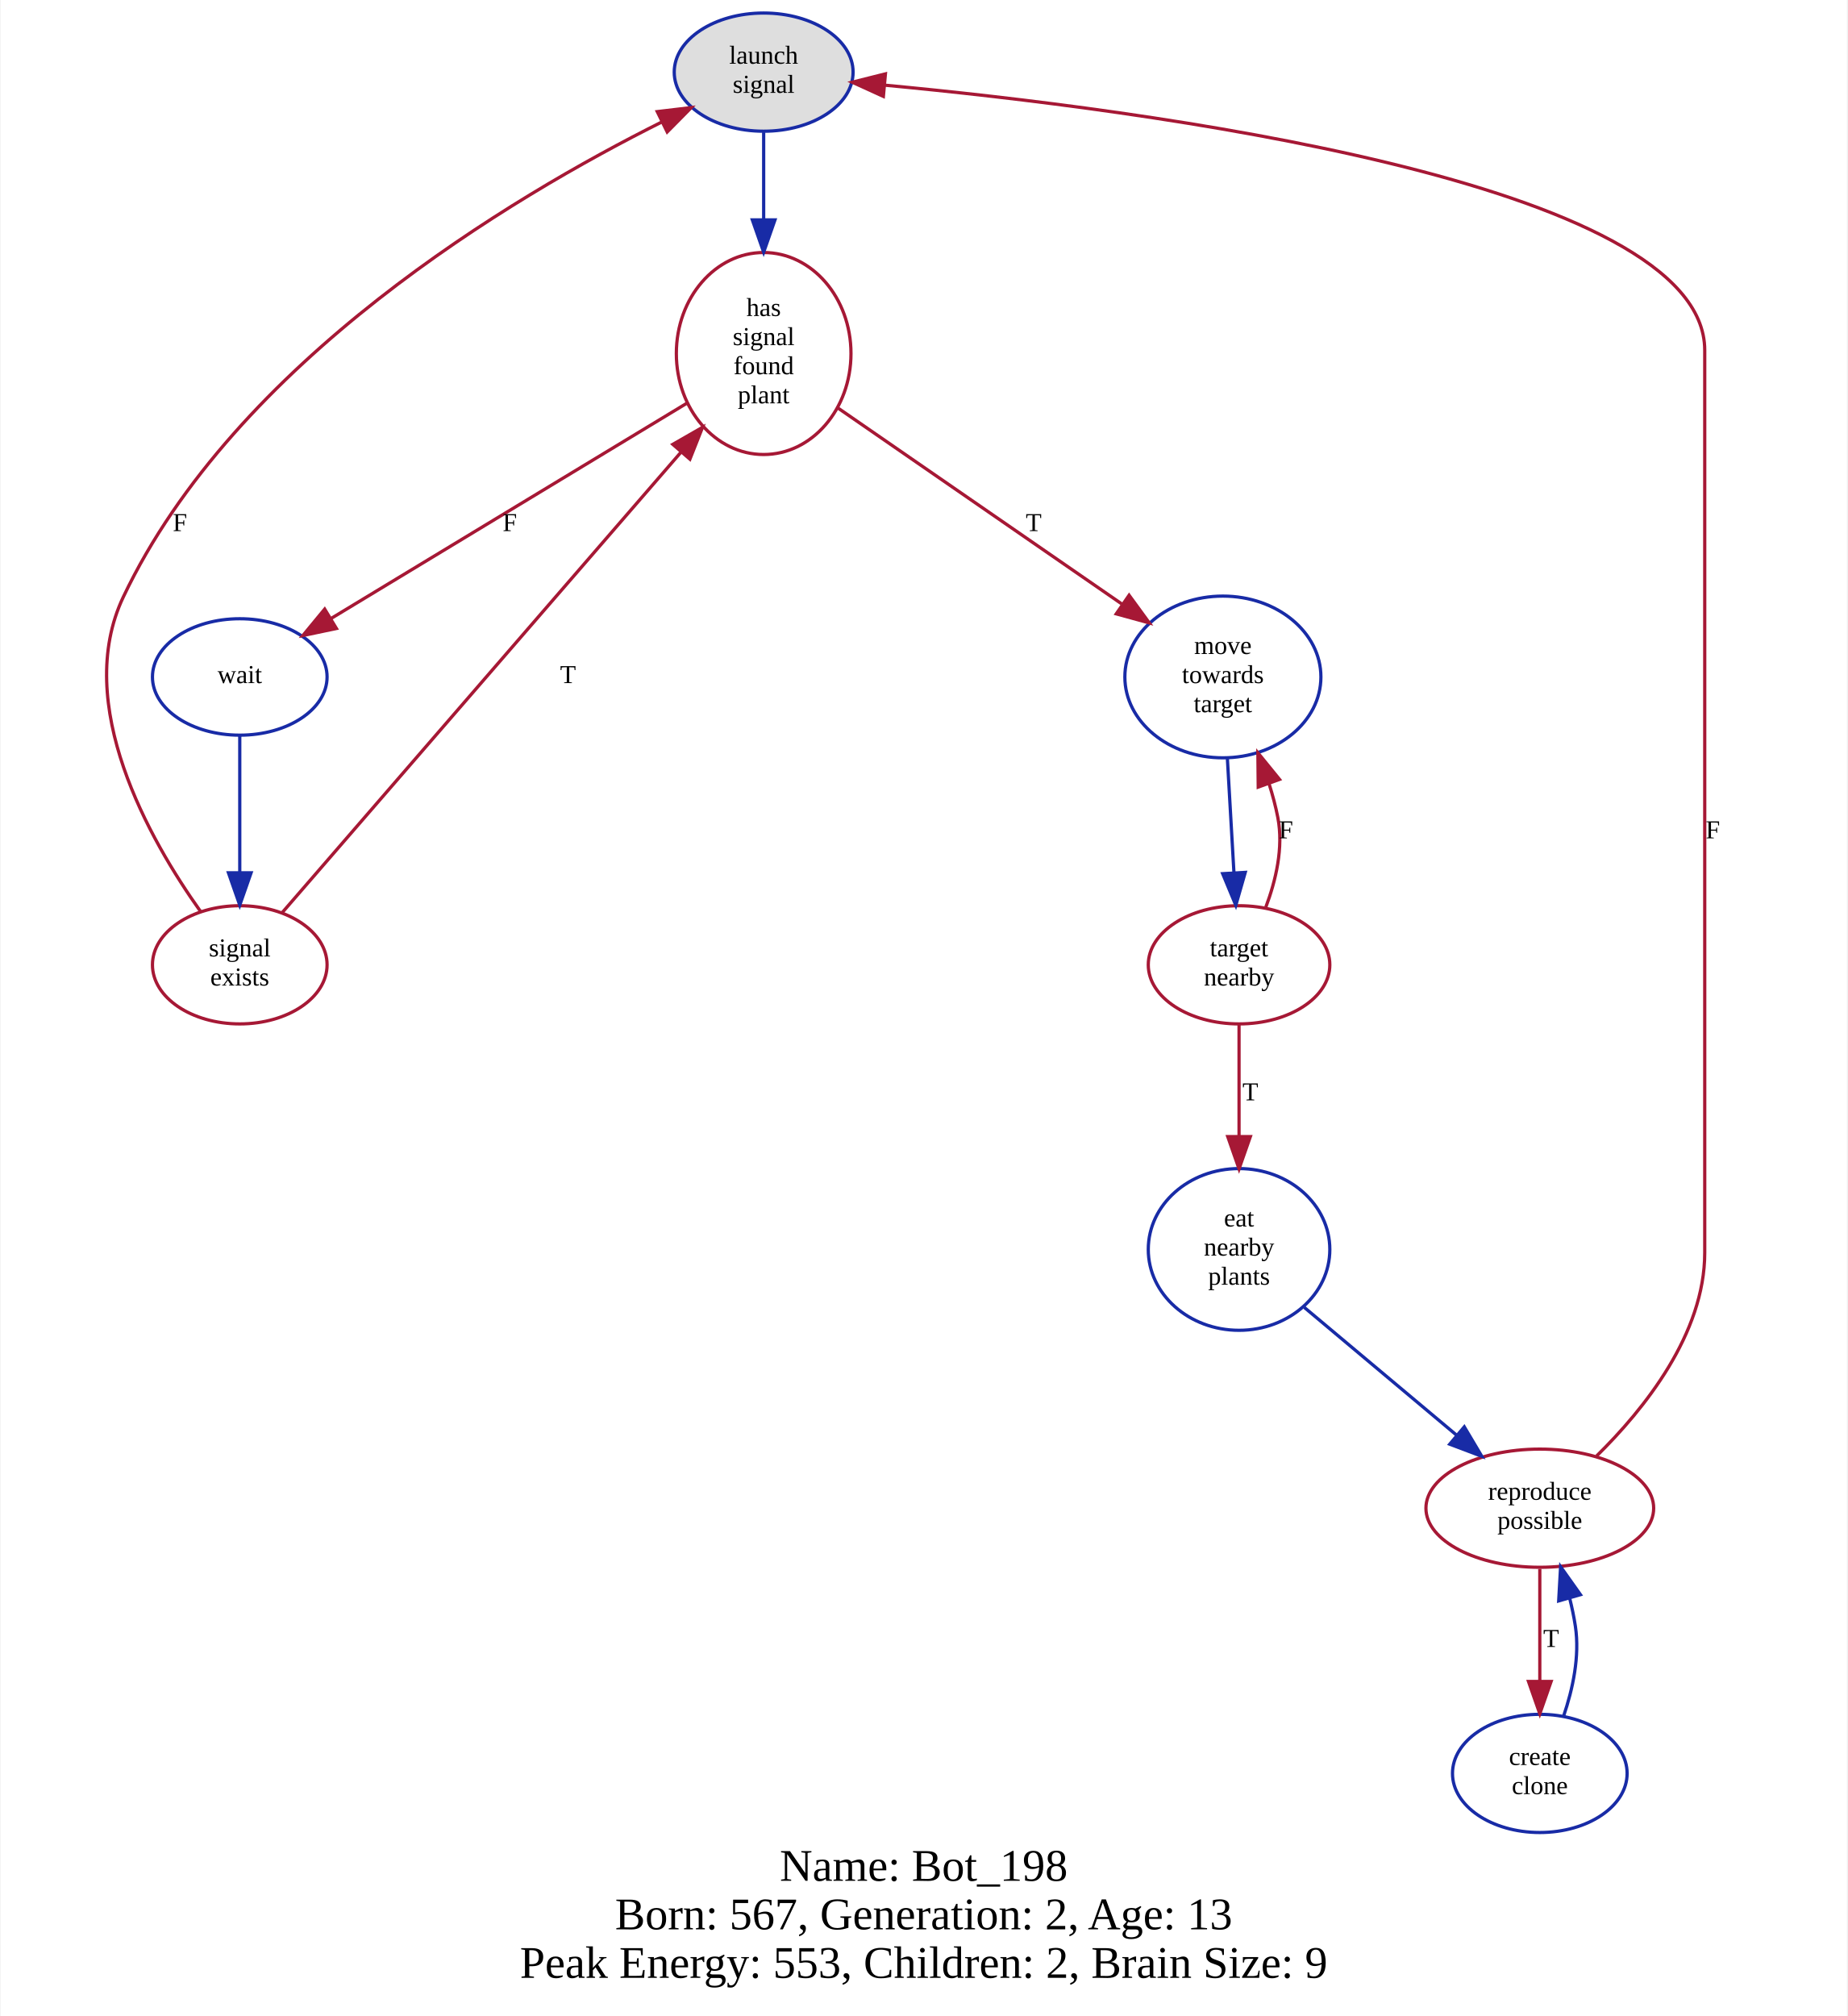
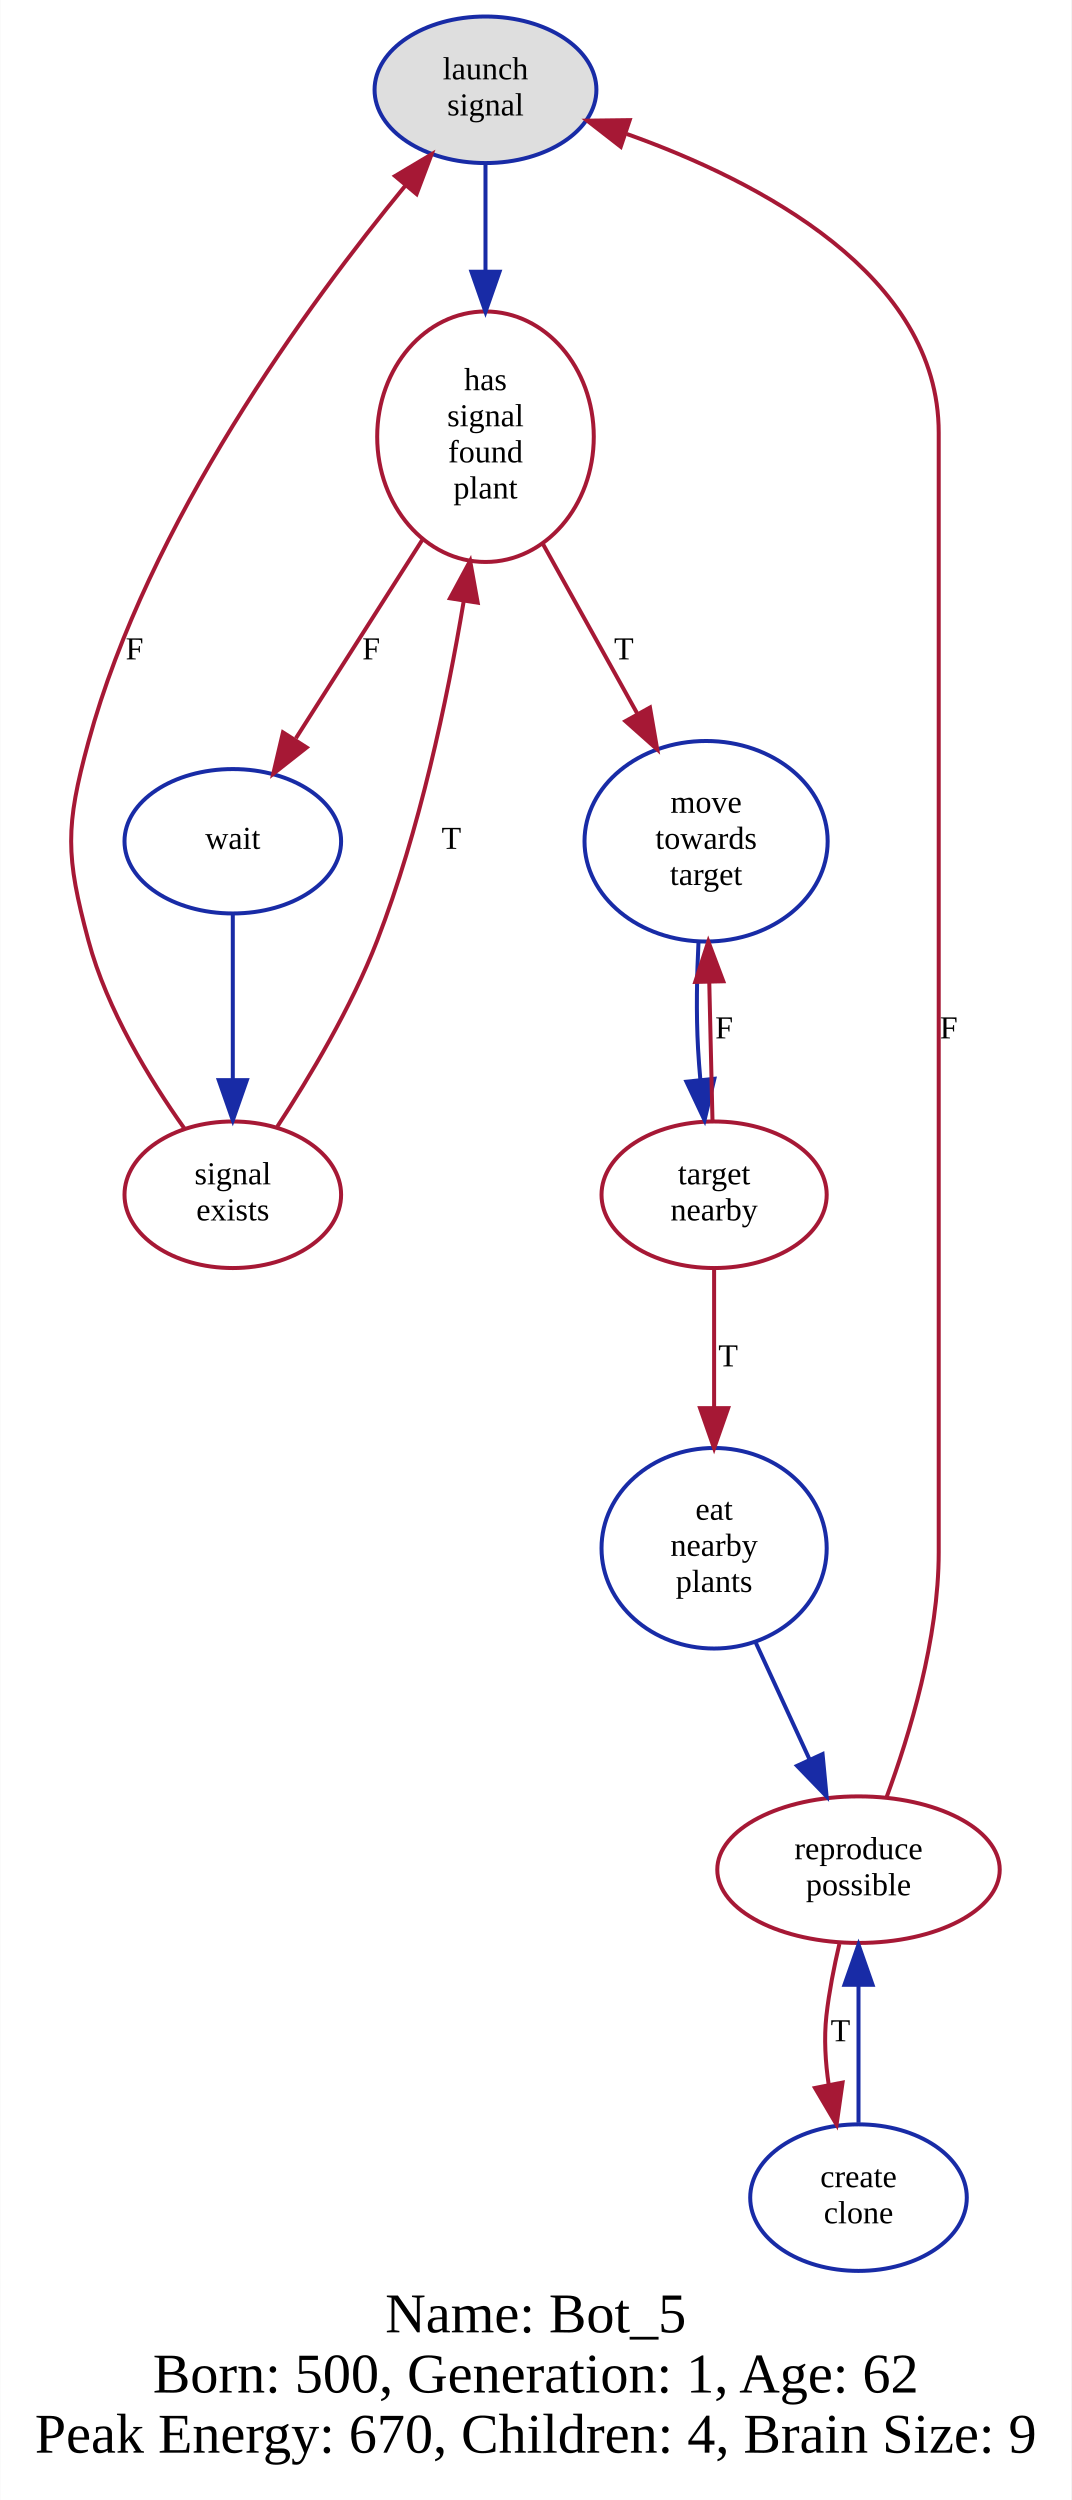
- <svg xmlns="http://www.w3.org/2000/svg" width="571pt" height="623pt" viewBox="0.00 0.00 570.92 623.30">
+ <svg xmlns="http://www.w3.org/2000/svg" width="267pt" height="623pt" viewBox="0.00 0.00 267.00 623.30">
  <g id="graph0" class="graph" transform="scale(1 1) rotate(0) translate(4 619.299)">
-     <polygon fill="white" stroke="none" points="-4,4 -4,-619.299 566.916,-619.299 566.916,4 -4,4" />
-     <text text-anchor="middle" x="281.458" y="-37.8" font-family="Times New Roman,serif" font-size="14.00">Name: Bot_198</text>
-     <text text-anchor="middle" x="281.458" y="-22.8" font-family="Times New Roman,serif" font-size="14.00">Born: 567, Generation: 2, Age: 13</text>
-     <text text-anchor="middle" x="281.458" y="-7.8" font-family="Times New Roman,serif" font-size="14.00">Peak Energy: 553, Children: 2, Brain Size: 9</text>
+     <polygon fill="white" stroke="none" points="-4,4 -4,-619.299 263,-619.299 263,4 -4,4" />
+     <text text-anchor="middle" x="129.5" y="-37.8" font-family="Times New Roman,serif" font-size="14.00">Name: Bot_5</text>
+     <text text-anchor="middle" x="129.5" y="-22.8" font-family="Times New Roman,serif" font-size="14.00">Born: 500, Generation: 1, Age: 62</text>
+     <text text-anchor="middle" x="129.5" y="-7.8" font-family="Times New Roman,serif" font-size="14.00">Peak Energy: 670, Children: 4, Brain Size: 9</text>
    <g id="node1" class="node">
-       <ellipse fill="#dedede" stroke="#182ba6" cx="231.963" cy="-597" rx="27.654" ry="18.27" />
-       <text text-anchor="middle" x="231.963" y="-599.6" font-family="Times New Roman,serif" font-size="8.00">launch</text>
-       <text text-anchor="middle" x="231.963" y="-590.6" font-family="Times New Roman,serif" font-size="8.00">signal</text>
+       <ellipse fill="#dedede" stroke="#182ba6" cx="116.977" cy="-596.914" rx="27.654" ry="18.27" />
+       <text text-anchor="middle" x="116.977" y="-599.514" font-family="Times New Roman,serif" font-size="8.00">launch</text>
+       <text text-anchor="middle" x="116.977" y="-590.514" font-family="Times New Roman,serif" font-size="8.00">signal</text>
    </g>
    <g id="node4" class="node">
-       <ellipse fill="none" stroke="#a61835" cx="231.963" cy="-510" rx="27" ry="31.226" />
-       <text text-anchor="middle" x="231.963" y="-521.6" font-family="Times New Roman,serif" font-size="8.00">has</text>
-       <text text-anchor="middle" x="231.963" y="-512.6" font-family="Times New Roman,serif" font-size="8.00">signal</text>
-       <text text-anchor="middle" x="231.963" y="-503.6" font-family="Times New Roman,serif" font-size="8.00">found</text>
-       <text text-anchor="middle" x="231.963" y="-494.6" font-family="Times New Roman,serif" font-size="8.00">plant</text>
+       <ellipse fill="none" stroke="#a61835" cx="116.977" cy="-510.416" rx="27" ry="31.226" />
+       <text text-anchor="middle" x="116.977" y="-522.016" font-family="Times New Roman,serif" font-size="8.00">has</text>
+       <text text-anchor="middle" x="116.977" y="-513.016" font-family="Times New Roman,serif" font-size="8.00">signal</text>
+       <text text-anchor="middle" x="116.977" y="-504.016" font-family="Times New Roman,serif" font-size="8.00">found</text>
+       <text text-anchor="middle" x="116.977" y="-495.016" font-family="Times New Roman,serif" font-size="8.00">plant</text>
    </g>
    <g id="edge1" class="edge">
-       <path fill="none" stroke="#182ba6" d="M231.963,-578.388C231.963,-570.532 231.963,-560.923 231.963,-551.451" />
-       <polygon fill="#182ba6" stroke="#182ba6" points="235.463,-551.316 231.963,-541.316 228.463,-551.316 235.463,-551.316" />
+       <path fill="none" stroke="#182ba6" d="M116.977,-578.406C116.977,-570.596 116.977,-561.045 116.977,-551.628" />
+       <polygon fill="#182ba6" stroke="#182ba6" points="120.478,-551.553 116.977,-541.553 113.478,-551.553 120.478,-551.553" />
    </g>
    <g id="node2" class="node">
-       <ellipse fill="none" stroke="#a61835" cx="471.963" cy="-153" rx="35.211" ry="18.27" />
-       <text text-anchor="middle" x="471.963" y="-155.6" font-family="Times New Roman,serif" font-size="8.00">reproduce</text>
-       <text text-anchor="middle" x="471.963" y="-146.6" font-family="Times New Roman,serif" font-size="8.00">possible</text>
+       <ellipse fill="none" stroke="#a61835" cx="209.977" cy="-153.154" rx="35.211" ry="18.27" />
+       <text text-anchor="middle" x="209.977" y="-155.754" font-family="Times New Roman,serif" font-size="8.00">reproduce</text>
+       <text text-anchor="middle" x="209.977" y="-146.754" font-family="Times New Roman,serif" font-size="8.00">possible</text>
    </g>
    <g id="edge3" class="edge">
-       <path fill="none" stroke="#a61835" d="M489.515,-169.133C504.267,-183.618 522.963,-206.922 522.963,-232 522.963,-511 522.963,-511 522.963,-511 522.963,-563.259 347.857,-585.589 269.311,-592.977" />
-       <polygon fill="#a61835" stroke="#a61835" points="268.982,-589.493 259.34,-593.883 269.616,-596.464 268.982,-589.493" />
-       <text text-anchor="middle" x="525.463" y="-360.1" font-family="Times New Roman,serif" font-size="8.00">F</text>
+       <path fill="none" stroke="#a61835" d="M216.972,-171.212C222.74,-186.83 229.977,-210.724 229.977,-232.288 229.977,-511.416 229.977,-511.416 229.977,-511.416 229.977,-550.821 185.361,-574.068 152.199,-585.904" />
+       <polygon fill="#a61835" stroke="#a61835" points="150.702,-582.714 142.337,-589.216 152.931,-589.35 150.702,-582.714" />
+       <text text-anchor="middle" x="232.477" y="-360.406" font-family="Times New Roman,serif" font-size="8.00">F</text>
    </g>
    <g id="node3" class="node">
-       <ellipse fill="none" stroke="#182ba6" cx="471.963" cy="-71" rx="27" ry="18.27" />
-       <text text-anchor="middle" x="471.963" y="-73.6" font-family="Times New Roman,serif" font-size="8.00">create</text>
-       <text text-anchor="middle" x="471.963" y="-64.6" font-family="Times New Roman,serif" font-size="8.00">clone</text>
+       <ellipse fill="none" stroke="#182ba6" cx="209.977" cy="-71.385" rx="27" ry="18.27" />
+       <text text-anchor="middle" x="209.977" y="-73.985" font-family="Times New Roman,serif" font-size="8.00">create</text>
+       <text text-anchor="middle" x="209.977" y="-64.985" font-family="Times New Roman,serif" font-size="8.00">clone</text>
    </g>
    <g id="edge2" class="edge">
-       <path fill="none" stroke="#a61835" d="M471.963,-134.245C471.963,-124.025 471.963,-110.963 471.963,-99.446" />
-       <polygon fill="#a61835" stroke="#a61835" points="475.463,-99.43 471.963,-89.43 468.463,-99.43 475.463,-99.43" />
-       <text text-anchor="middle" x="475.463" y="-110.1" font-family="Times New Roman,serif" font-size="8.00">T</text>
+       <path fill="none" stroke="#a61835" d="M205.21,-134.647C203.887,-128.987 202.634,-122.653 201.977,-116.77 201.348,-111.128 201.716,-105.122 202.568,-99.41" />
+       <polygon fill="#a61835" stroke="#a61835" points="206.004,-100.079 204.512,-89.59 199.137,-98.72 206.004,-100.079" />
+       <text text-anchor="middle" x="205.477" y="-110.37" font-family="Times New Roman,serif" font-size="8.00">T</text>
    </g>
    <g id="edge4" class="edge">
-       <path fill="none" stroke="#182ba6" d="M479.332,-88.758C482.142,-97.035 484.369,-107.215 482.963,-116.5 482.529,-119.371 481.907,-122.329 481.177,-125.256" />
-       <polygon fill="#182ba6" stroke="#182ba6" points="477.802,-124.331 478.396,-134.909 484.528,-126.269 477.802,-124.331" />
+       <path fill="none" stroke="#182ba6" d="M209.977,-90.039C209.977,-100.047 209.977,-112.8 209.977,-124.143" />
+       <polygon fill="#182ba6" stroke="#182ba6" points="206.478,-124.451 209.977,-134.451 213.478,-124.451 206.478,-124.451" />
    </g>
    <g id="node5" class="node">
-       <ellipse fill="none" stroke="#182ba6" cx="69.963" cy="-410" rx="27" ry="18" />
-       <text text-anchor="middle" x="69.963" y="-408.1" font-family="Times New Roman,serif" font-size="8.00">wait</text>
+       <ellipse fill="none" stroke="#182ba6" cx="53.977" cy="-409.555" rx="27" ry="18" />
+       <text text-anchor="middle" x="53.977" y="-407.655" font-family="Times New Roman,serif" font-size="8.00">wait</text>
    </g>
    <g id="edge6" class="edge">
-       <path fill="none" stroke="#a61835" d="M208.407,-494.75C179.175,-477.066 129.376,-446.941 98.148,-428.05" />
-       <polygon fill="#a61835" stroke="#a61835" points="99.848,-424.988 89.48,-422.807 96.225,-430.977 99.848,-424.988" />
-       <text text-anchor="middle" x="153.463" y="-455.1" font-family="Times New Roman,serif" font-size="8.00">F</text>
+       <path fill="none" stroke="#a61835" d="M101.404,-484.979C91.748,-469.826 79.383,-450.422 69.699,-435.226" />
+       <polygon fill="#a61835" stroke="#a61835" points="72.39,-432.936 64.064,-426.384 66.487,-436.698 72.39,-432.936" />
+       <text text-anchor="middle" x="88.477" y="-454.904" font-family="Times New Roman,serif" font-size="8.00">F</text>
    </g>
    <g id="node6" class="node">
-       <ellipse fill="none" stroke="#182ba6" cx="373.963" cy="-410" rx="30.311" ry="25" />
-       <text text-anchor="middle" x="373.963" y="-417.1" font-family="Times New Roman,serif" font-size="8.00">move</text>
-       <text text-anchor="middle" x="373.963" y="-408.1" font-family="Times New Roman,serif" font-size="8.00">towards</text>
-       <text text-anchor="middle" x="373.963" y="-399.1" font-family="Times New Roman,serif" font-size="8.00">target</text>
+       <ellipse fill="none" stroke="#182ba6" cx="171.977" cy="-409.555" rx="30.311" ry="25" />
+       <text text-anchor="middle" x="171.977" y="-416.655" font-family="Times New Roman,serif" font-size="8.00">move</text>
+       <text text-anchor="middle" x="171.977" y="-407.655" font-family="Times New Roman,serif" font-size="8.00">towards</text>
+       <text text-anchor="middle" x="171.977" y="-398.655" font-family="Times New Roman,serif" font-size="8.00">target</text>
    </g>
    <g id="edge5" class="edge">
-       <path fill="none" stroke="#a61835" d="M254.778,-493.255C278.586,-476.824 316.079,-450.948 342.649,-432.611" />
-       <polygon fill="#a61835" stroke="#a61835" points="344.963,-435.267 351.205,-426.706 340.987,-429.506 344.963,-435.267" />
-       <text text-anchor="middle" x="315.463" y="-455.1" font-family="Times New Roman,serif" font-size="8.00">T</text>
+       <path fill="none" stroke="#a61835" d="M131.284,-483.7C138.474,-470.777 147.24,-455.021 154.792,-441.446" />
+       <polygon fill="#a61835" stroke="#a61835" points="157.989,-442.898 159.792,-432.458 151.872,-439.495 157.989,-442.898" />
+       <text text-anchor="middle" x="151.477" y="-454.904" font-family="Times New Roman,serif" font-size="8.00">T</text>
    </g>
    <g id="node9" class="node">
-       <ellipse fill="none" stroke="#a61835" cx="69.963" cy="-321" rx="27" ry="18.27" />
-       <text text-anchor="middle" x="69.963" y="-323.6" font-family="Times New Roman,serif" font-size="8.00">signal</text>
-       <text text-anchor="middle" x="69.963" y="-314.6" font-family="Times New Roman,serif" font-size="8.00">exists</text>
+       <ellipse fill="none" stroke="#a61835" cx="53.977" cy="-321.421" rx="27" ry="18.27" />
+       <text text-anchor="middle" x="53.977" y="-324.021" font-family="Times New Roman,serif" font-size="8.00">signal</text>
+       <text text-anchor="middle" x="53.977" y="-315.021" font-family="Times New Roman,serif" font-size="8.00">exists</text>
    </g>
    <g id="edge7" class="edge">
-       <path fill="none" stroke="#182ba6" d="M69.963,-391.812C69.963,-379.736 69.963,-363.328 69.963,-349.453" />
-       <polygon fill="#182ba6" stroke="#182ba6" points="73.463,-349.45 69.963,-339.45 66.463,-349.451 73.463,-349.45" />
+       <path fill="none" stroke="#182ba6" d="M53.977,-391.538C53.977,-379.777 53.977,-363.866 53.977,-350.274" />
+       <polygon fill="#182ba6" stroke="#182ba6" points="57.477,-349.995 53.977,-339.995 50.477,-349.995 57.477,-349.995" />
    </g>
    <g id="node7" class="node">
-       <ellipse fill="none" stroke="#a61835" cx="378.963" cy="-321" rx="28.07" ry="18.27" />
-       <text text-anchor="middle" x="378.963" y="-323.6" font-family="Times New Roman,serif" font-size="8.00">target</text>
-       <text text-anchor="middle" x="378.963" y="-314.6" font-family="Times New Roman,serif" font-size="8.00">nearby</text>
+       <ellipse fill="none" stroke="#a61835" cx="173.977" cy="-321.421" rx="28.07" ry="18.27" />
+       <text text-anchor="middle" x="173.977" y="-324.021" font-family="Times New Roman,serif" font-size="8.00">target</text>
+       <text text-anchor="middle" x="173.977" y="-315.021" font-family="Times New Roman,serif" font-size="8.00">nearby</text>
    </g>
    <g id="edge8" class="edge">
-       <path fill="none" stroke="#182ba6" d="M375.33,-385.227C375.961,-374.247 376.714,-361.139 377.371,-349.712" />
-       <polygon fill="#182ba6" stroke="#182ba6" points="380.884,-349.581 377.963,-339.397 373.895,-349.179 380.884,-349.581" />
+       <path fill="none" stroke="#182ba6" d="M170.102,-384.794C169.678,-376.279 169.481,-366.61 169.977,-357.806 170.12,-355.268 170.321,-352.632 170.556,-349.995" />
+       <polygon fill="#182ba6" stroke="#182ba6" points="174.04,-350.335 171.592,-340.027 167.077,-349.611 174.04,-350.335" />
    </g>
    <g id="edge10" class="edge">
-       <path fill="none" stroke="#a61835" d="M387.222,-338.769C390.339,-347.049 392.749,-357.228 390.963,-366.5 390.297,-369.96 389.351,-373.497 388.243,-376.98" />
-       <polygon fill="#a61835" stroke="#a61835" points="384.894,-375.95 384.787,-386.545 391.477,-378.329 384.894,-375.95" />
-       <text text-anchor="middle" x="393.463" y="-360.1" font-family="Times New Roman,serif" font-size="8.00">F</text>
+       <path fill="none" stroke="#a61835" d="M173.569,-340.004C173.338,-349.941 173.042,-362.705 172.768,-374.519" />
+       <polygon fill="#a61835" stroke="#a61835" points="169.268,-374.483 172.535,-384.562 176.266,-374.646 169.268,-374.483" />
+       <text text-anchor="middle" x="176.477" y="-360.406" font-family="Times New Roman,serif" font-size="8.00">F</text>
    </g>
    <g id="node8" class="node">
-       <ellipse fill="none" stroke="#182ba6" cx="378.963" cy="-233" rx="28.07" ry="25" />
-       <text text-anchor="middle" x="378.963" y="-240.1" font-family="Times New Roman,serif" font-size="8.00">eat</text>
-       <text text-anchor="middle" x="378.963" y="-231.1" font-family="Times New Roman,serif" font-size="8.00">nearby</text>
-       <text text-anchor="middle" x="378.963" y="-222.1" font-family="Times New Roman,serif" font-size="8.00">plants</text>
+       <ellipse fill="none" stroke="#182ba6" cx="173.977" cy="-233.288" rx="28.07" ry="25" />
+       <text text-anchor="middle" x="173.977" y="-240.388" font-family="Times New Roman,serif" font-size="8.00">eat</text>
+       <text text-anchor="middle" x="173.977" y="-231.388" font-family="Times New Roman,serif" font-size="8.00">nearby</text>
+       <text text-anchor="middle" x="173.977" y="-222.388" font-family="Times New Roman,serif" font-size="8.00">plants</text>
    </g>
    <g id="edge9" class="edge">
-       <path fill="none" stroke="#a61835" d="M378.963,-302.597C378.963,-292.651 378.963,-279.833 378.963,-267.973" />
-       <polygon fill="#a61835" stroke="#a61835" points="382.463,-267.895 378.963,-257.895 375.463,-267.895 382.463,-267.895" />
-       <text text-anchor="middle" x="382.463" y="-279.1" font-family="Times New Roman,serif" font-size="8.00">T</text>
+       <path fill="none" stroke="#a61835" d="M173.977,-302.991C173.977,-293.03 173.977,-280.192 173.977,-268.314" />
+       <polygon fill="#a61835" stroke="#a61835" points="177.478,-268.22 173.977,-258.22 170.478,-268.22 177.478,-268.22" />
+       <text text-anchor="middle" x="177.477" y="-278.637" font-family="Times New Roman,serif" font-size="8.00">T</text>
    </g>
    <g id="edge11" class="edge">
-       <path fill="none" stroke="#182ba6" d="M399.143,-215.075C412.936,-203.507 431.335,-188.075 446.188,-175.618" />
-       <polygon fill="#182ba6" stroke="#182ba6" points="448.611,-178.154 454.023,-169.046 444.112,-172.791 448.611,-178.154" />
+       <path fill="none" stroke="#182ba6" d="M184.197,-210.107C188.438,-200.903 193.392,-190.151 197.818,-180.545" />
+       <polygon fill="#182ba6" stroke="#182ba6" points="201.015,-181.969 202.021,-171.422 194.658,-179.04 201.015,-181.969" />
    </g>
    <g id="edge13" class="edge">
-       <path fill="none" stroke="#a61835" d="M57.867,-337.449C42.066,-359.641 18.175,-401.529 33.963,-434.749 68.591,-507.608 154.028,-558.36 200.549,-581.622" />
-       <polygon fill="#a61835" stroke="#a61835" points="199.06,-584.789 209.581,-586.036 202.134,-578.5 199.06,-584.789" />
-       <text text-anchor="middle" x="51.463" y="-455.1" font-family="Times New Roman,serif" font-size="8.00">F</text>
+       <path fill="none" stroke="#a61835" d="M41.831,-338.06C33.294,-350.092 22.604,-367.533 17.977,-384.806 12.286,-406.056 12.203,-413.076 17.977,-434.304 32.898,-489.153 72.766,-543.572 97.115,-573.162" />
+       <polygon fill="#a61835" stroke="#a61835" points="94.433,-575.411 103.538,-580.83 99.799,-570.916 94.433,-575.411" />
+       <text text-anchor="middle" x="29.477" y="-454.904" font-family="Times New Roman,serif" font-size="8.00">F</text>
    </g>
    <g id="edge12" class="edge">
-       <path fill="none" stroke="#a61835" d="M83.146,-337.218C110.009,-368.226 171.492,-439.197 206.444,-479.543" />
-       <polygon fill="#a61835" stroke="#a61835" points="203.87,-481.916 213.063,-487.183 209.16,-477.333 203.87,-481.916" />
-       <text text-anchor="middle" x="171.463" y="-408.1" font-family="Times New Roman,serif" font-size="8.00">T</text>
+       <path fill="none" stroke="#a61835" d="M65.064,-338.405C73.06,-350.613 83.538,-368.124 89.977,-384.806 100.509,-412.091 107.362,-444.404 111.528,-469.288" />
+       <polygon fill="#a61835" stroke="#a61835" points="108.119,-470.138 113.152,-479.461 115.032,-469.034 108.119,-470.138" />
+       <text text-anchor="middle" x="108.477" y="-407.655" font-family="Times New Roman,serif" font-size="8.00">T</text>
    </g>
  </g>
</svg>
